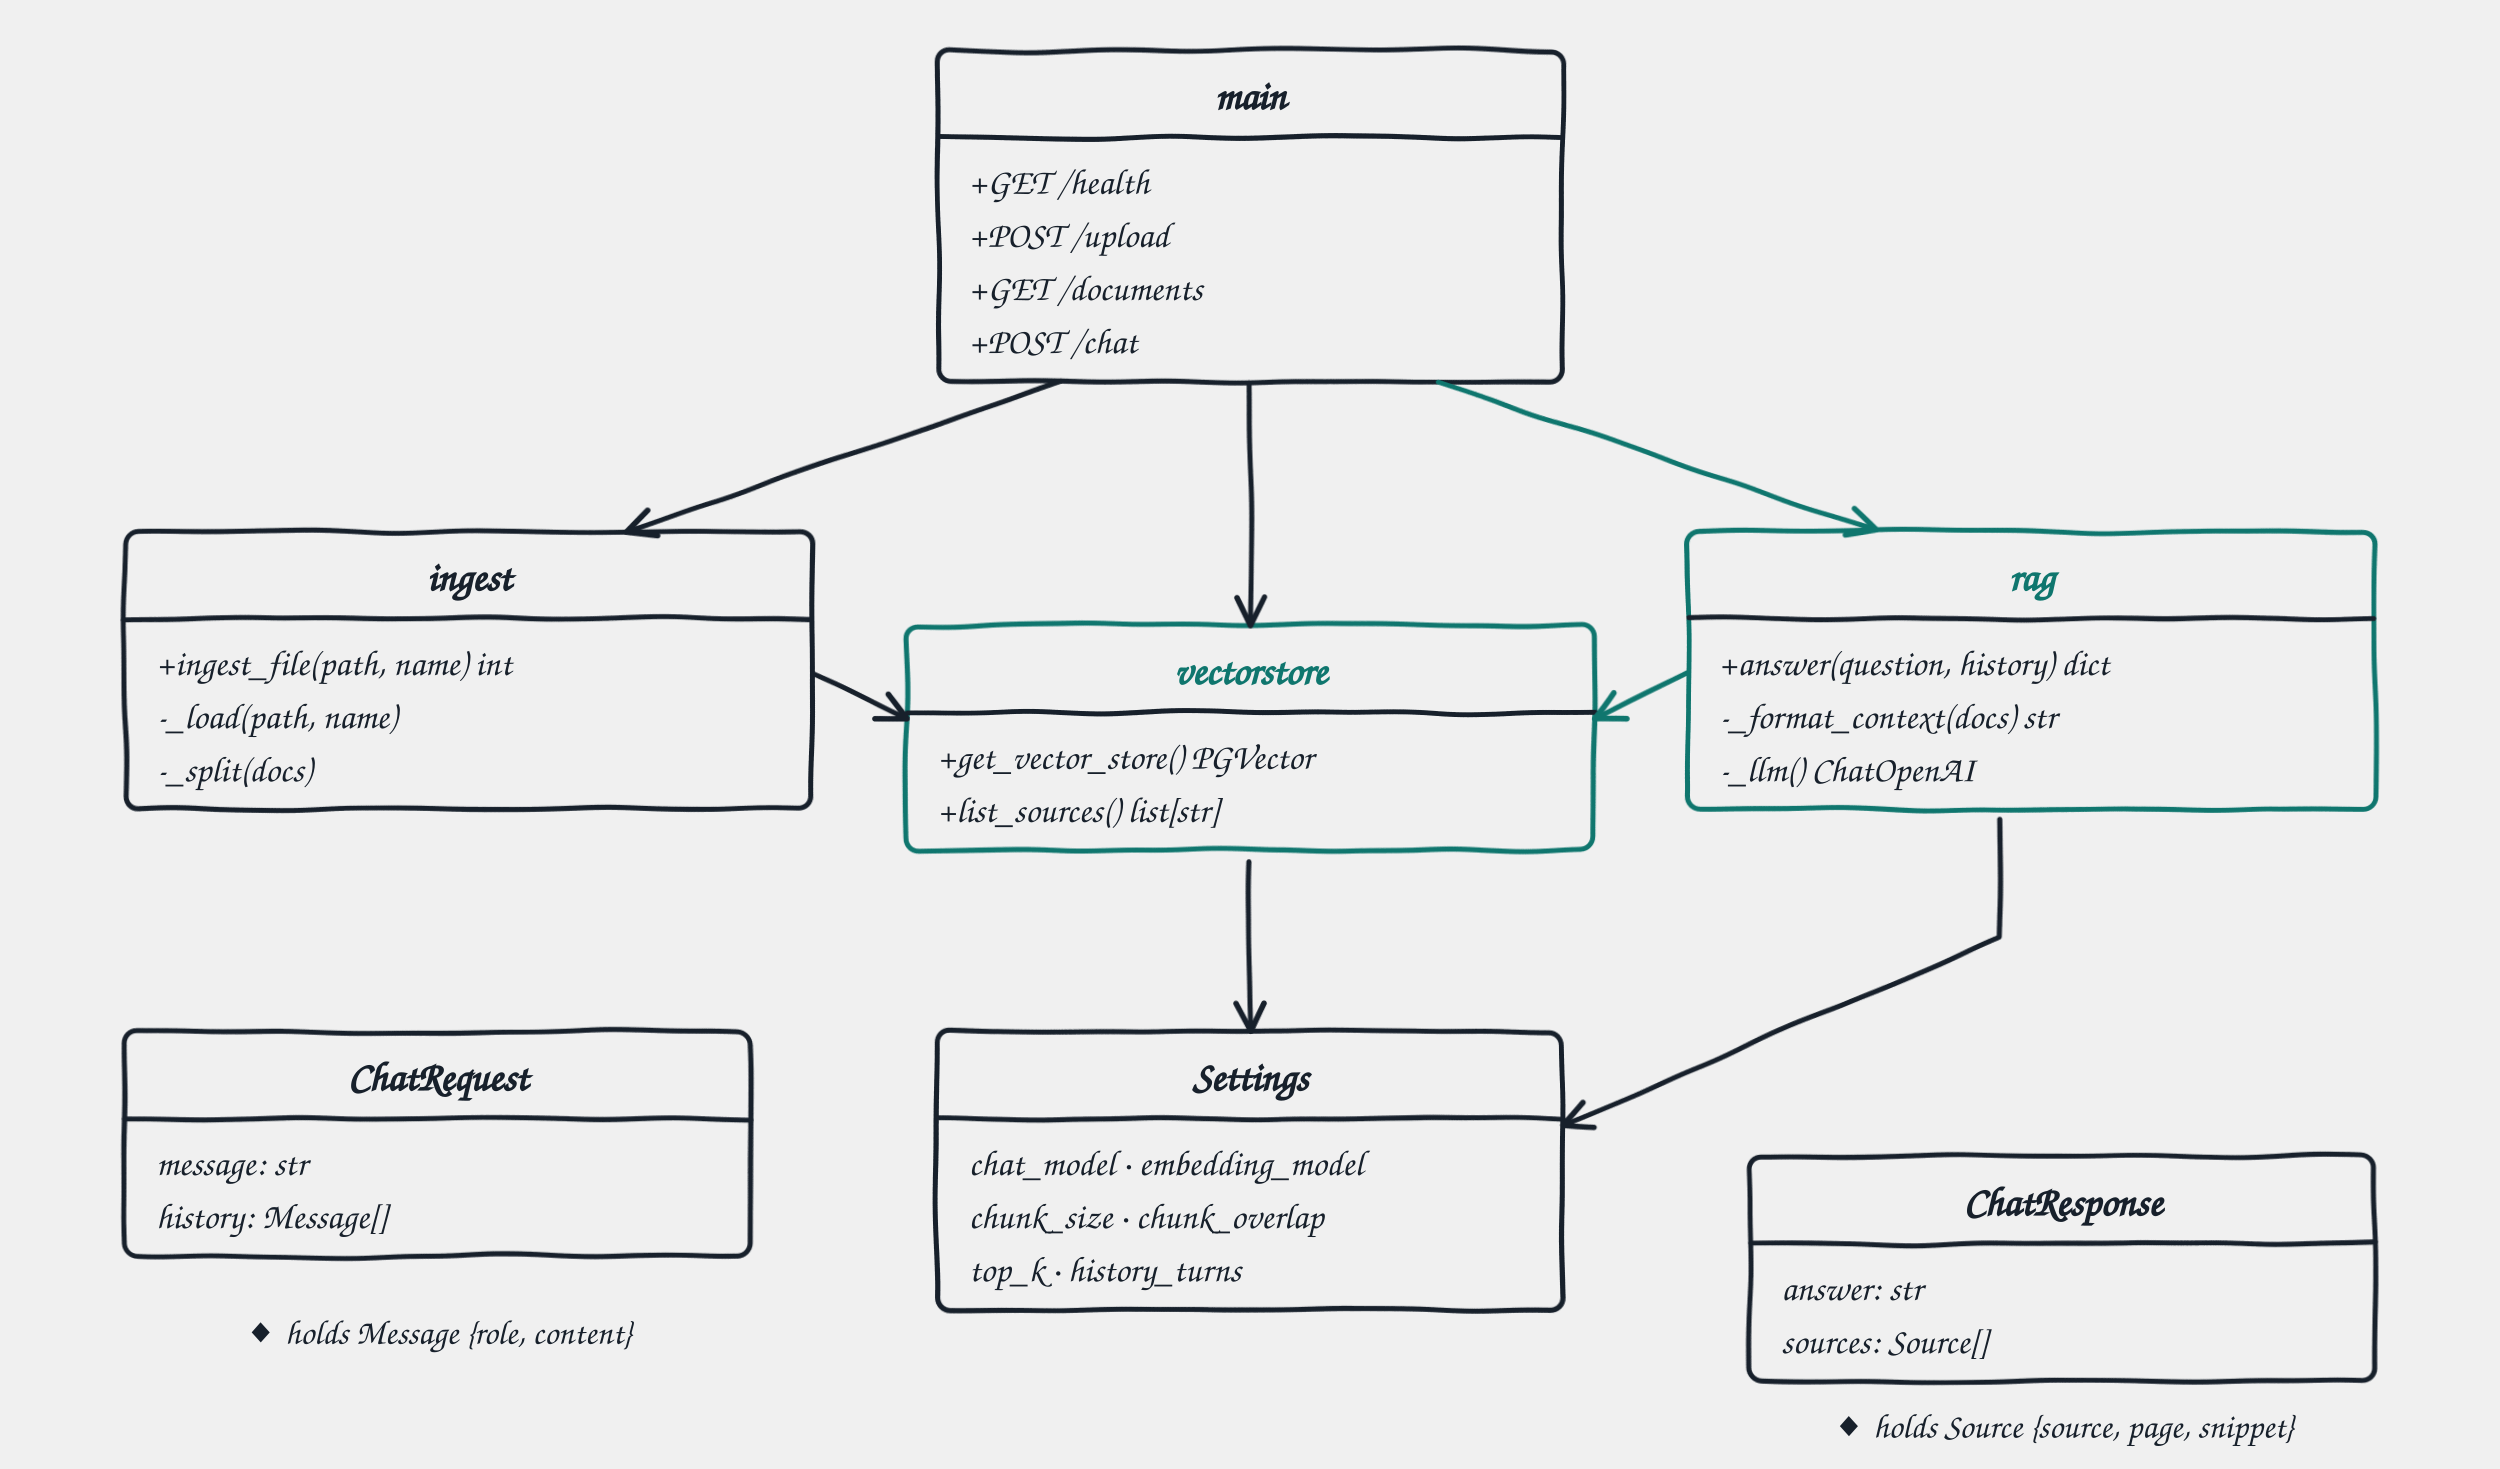
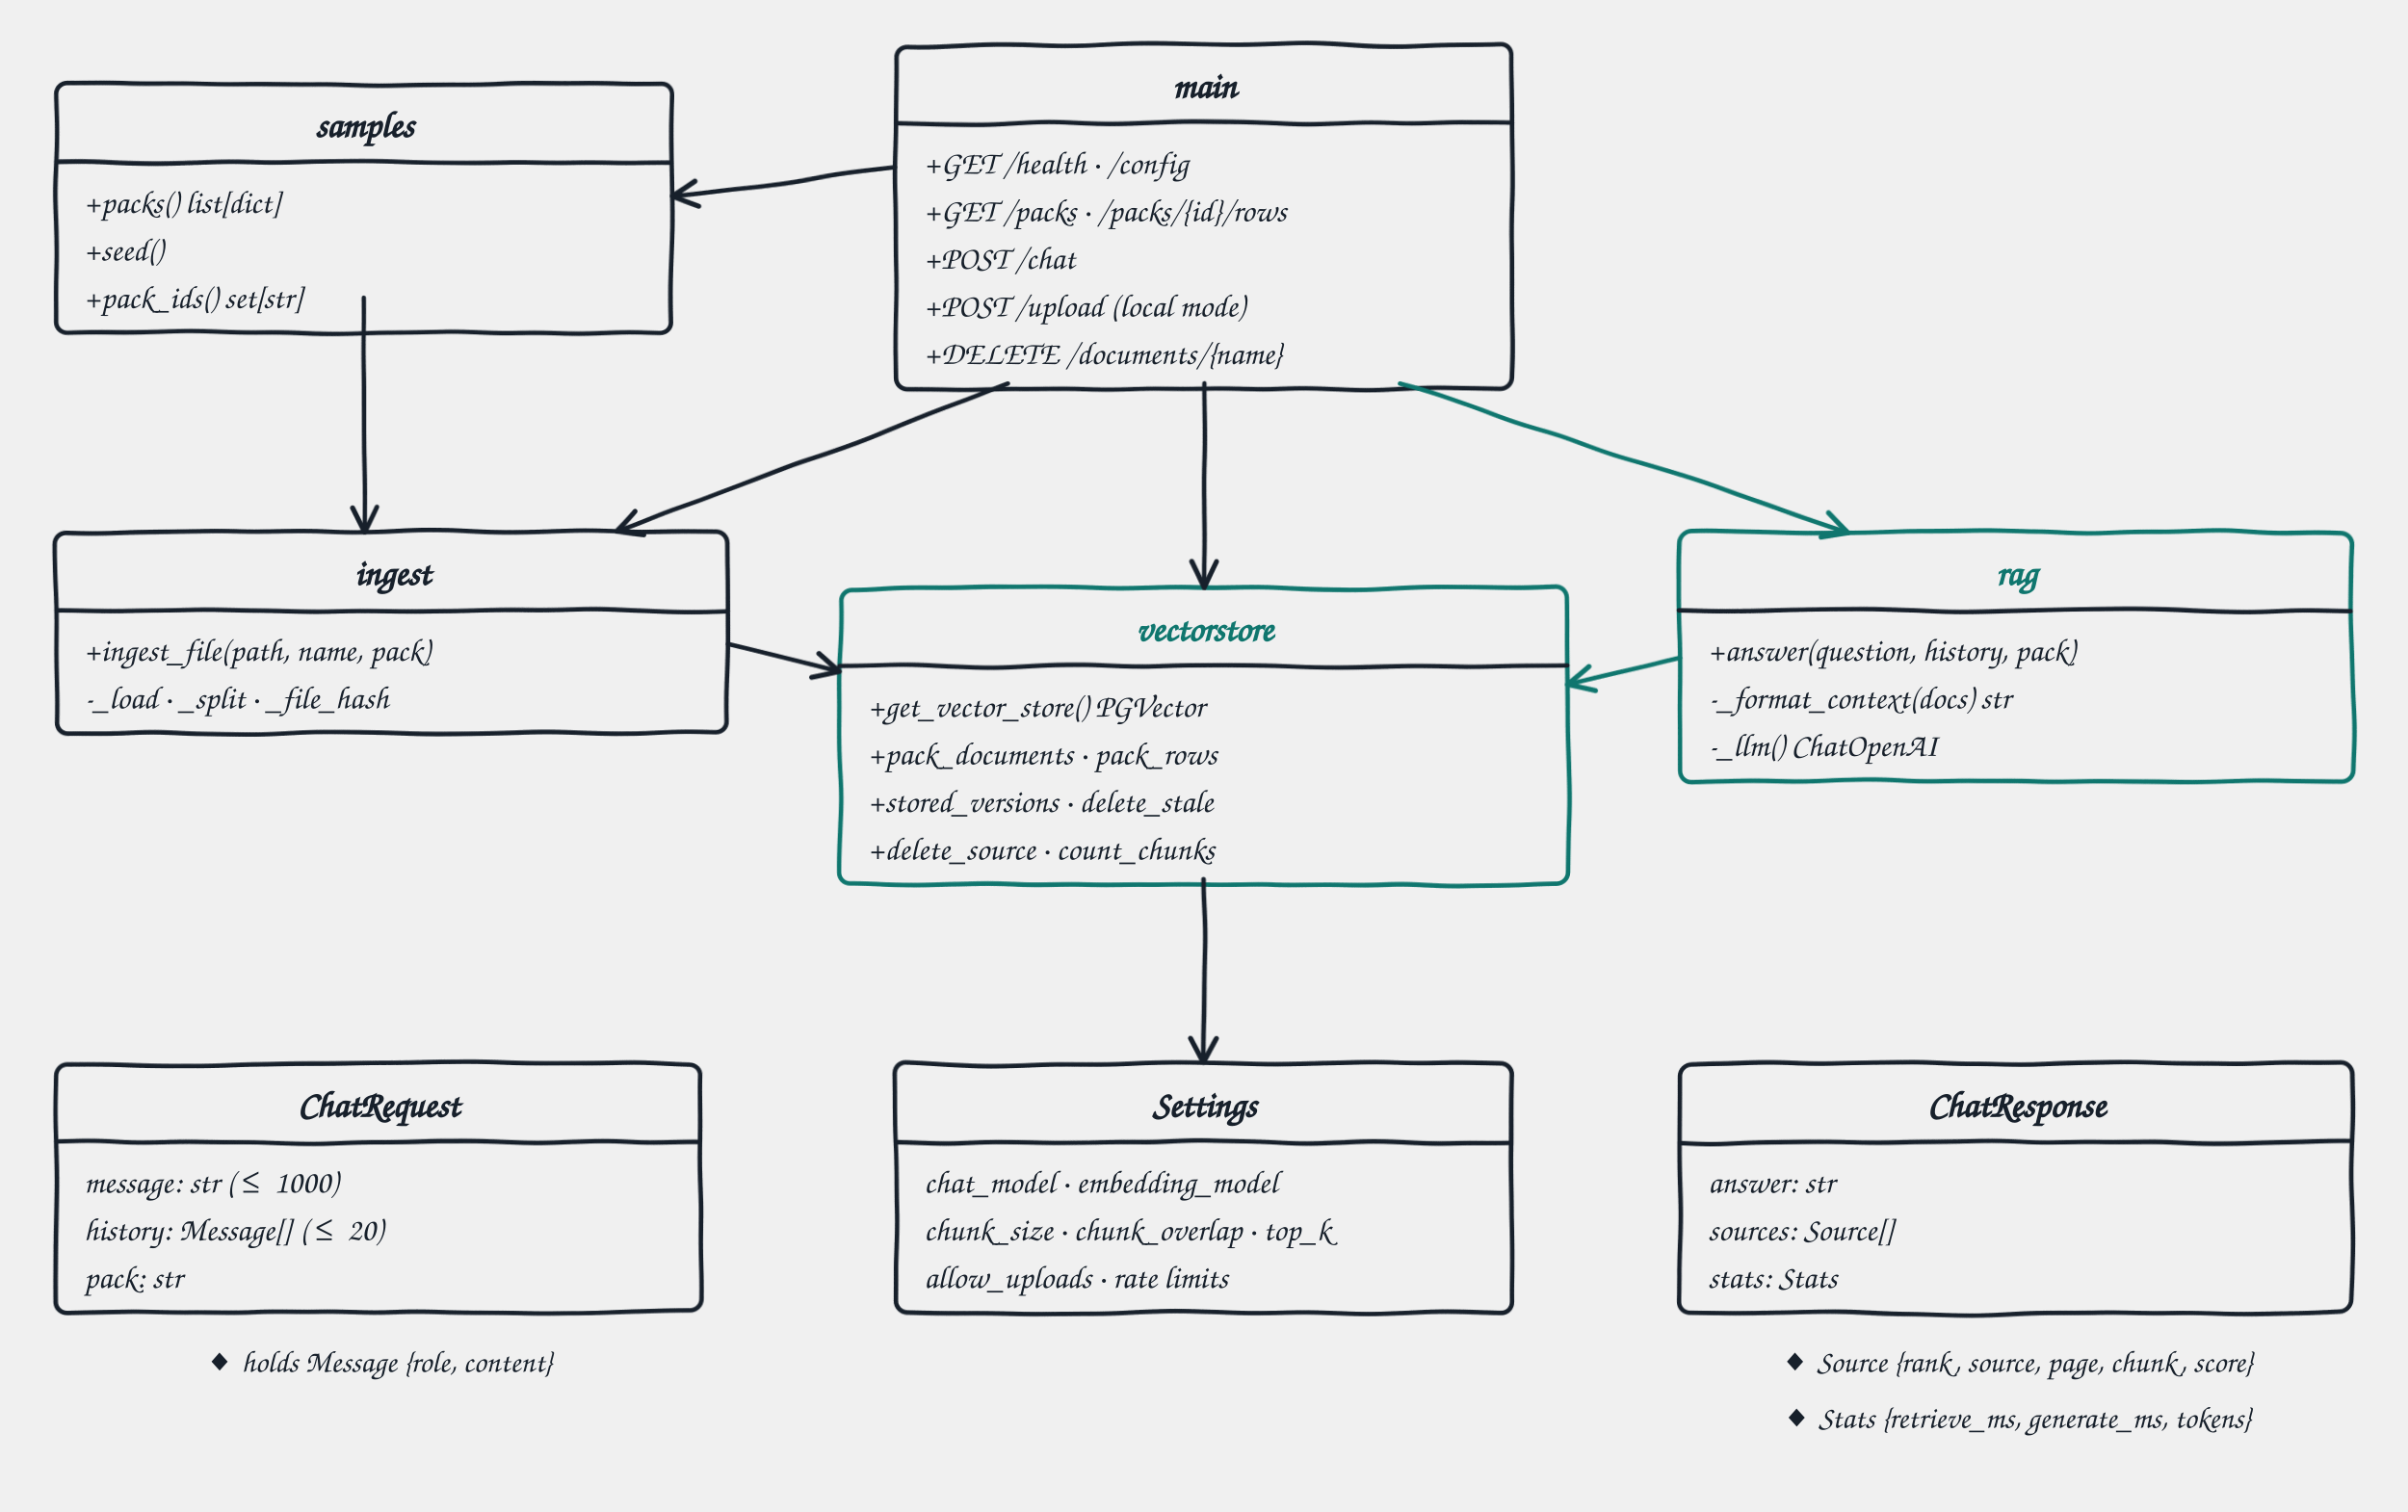
- <svg xmlns="http://www.w3.org/2000/svg" viewBox="0 0 800 470" role="img" aria-label="Class diagram: main.py depends on ingest, rag and vectorstore; ingest and rag both use vectorstore, which reads Settings; ChatRequest holds Messages and ChatResponse holds Sources." class="sketch" font-family="Kalam, 'Segoe Print', 'Comic Sans MS', cursive" font-size="13" fill="none" stroke="currentColor" stroke-width="1.6" stroke-linecap="round" stroke-linejoin="round">
+ <svg xmlns="http://www.w3.org/2000/svg" viewBox="0 0 860 540" role="img" aria-label="Class diagram: main.py depends on samples, ingest, rag and vectorstore; samples seeds packs through ingest; ingest and rag both use vectorstore, which reads Settings; ChatRequest holds Messages and ChatResponse holds Sources and Stats." class="sketch" font-family="Kalam, 'Segoe Print', 'Comic Sans MS', cursive" font-size="13" fill="none" stroke="currentColor" stroke-width="1.6" stroke-linecap="round" stroke-linejoin="round">
  <style>/* standalone viewing only — stripped when the figure is inlined into a page */
svg{color:#17202b} .sk-bg{fill:#ffffff} .sk-fill{fill:#e3f2ef} .sk-accent{stroke:#0f766e} text.sk-accent{fill:#0f766e;stroke:none}
@media (prefers-color-scheme:dark){svg{color:#e4e9ef} .sk-bg{fill:#161d25} .sk-fill{fill:#15302d} .sk-accent{stroke:#4fd1c0} text.sk-accent{fill:#4fd1c0}}
</style>
  <defs>
    <filter id="rough" x="-3%" y="-3%" width="106%" height="106%">
      <feTurbulence type="fractalNoise" baseFrequency="0.022" numOctaves="2" seed="10" result="n" />
      <feDisplacementMap in="SourceGraphic" in2="n" scale="2.6" xChannelSelector="R" yChannelSelector="G" />
    </filter>
    <marker id="arrow" viewBox="0 0 10 10" refX="8.5" refY="5" markerWidth="8" markerHeight="8" orient="auto-start-reverse">
      <path d="M1.5 1.5 L8.5 5 L1.5 8.5" fill="none" stroke="currentColor" stroke-width="1.4" />
    </marker>
    <marker id="arrow-accent" viewBox="0 0 10 10" refX="8.5" refY="5" markerWidth="8" markerHeight="8" orient="auto-start-reverse">
      <path class="sk-accent" d="M1.5 1.5 L8.5 5 L1.5 8.5" fill="none" stroke="currentColor" stroke-width="1.4" />
    </marker>
  </defs>
  <g filter="url(#rough)">
-     <rect x="300" y="16" width="200" height="106" rx="4" />
-     <path d="M300 44 H500" />
-     <rect x="40" y="170" width="220" height="89" rx="4" />
-     <path d="M40 198 H260" />
-     <rect x="540" y="170" width="220" height="89" rx="4" class="sk-accent" />
-     <path d="M540 198 H760" />
-     <rect x="290" y="200" width="220" height="72" rx="4" class="sk-accent" />
-     <path d="M290 228 H510" />
-     <rect x="300" y="330" width="200" height="89" rx="4" />
-     <path d="M300 358 H500" />
-     <path d="M340 122 L200 170" marker-end="url(#arrow)" />
-     <path d="M460 122 L600 170" class="sk-accent" marker-end="url(#arrow-accent)" />
-     <path d="M400 122 L400 200" marker-end="url(#arrow)" />
-     <path d="M260 215 L290 230" marker-end="url(#arrow)" />
-     <path d="M540 215 L510 230" class="sk-accent" marker-end="url(#arrow-accent)" />
-     <path d="M400 276 L400 330" marker-end="url(#arrow)" />
-     <path d="M640 262 L640 300 L500 360" marker-end="url(#arrow)" />
-     <rect x="40" y="330" width="200" height="72" rx="4" />
-     <path d="M40 358 H240" />
-     <rect x="560" y="370" width="200" height="72" rx="4" />
-     <path d="M560 398 H760" />
+     <rect x="320" y="16" width="220" height="123" rx="4" />
+     <path d="M320 44 H540" />
+     <rect x="20" y="30" width="220" height="89" rx="4" />
+     <path d="M20 58 H240" />
+     <rect x="20" y="190" width="240" height="72" rx="4" />
+     <path d="M20 218 H260" />
+     <rect x="600" y="190" width="240" height="89" rx="4" class="sk-accent" />
+     <path d="M600 218 H840" />
+     <rect x="300" y="210" width="260" height="106" rx="4" class="sk-accent" />
+     <path d="M300 238 H560" />
+     <rect x="320" y="380" width="220" height="89" rx="4" />
+     <path d="M320 408 H540" />
+     <path d="M320 60 L240 70" marker-end="url(#arrow)" />
+     <path d="M130 106 L130 190" marker-end="url(#arrow)" />
+     <path d="M360 137 L220 190" marker-end="url(#arrow)" />
+     <path d="M500 137 L660 190" class="sk-accent" marker-end="url(#arrow-accent)" />
+     <path d="M430 137 L430 210" marker-end="url(#arrow)" />
+     <path d="M260 230 L300 240" marker-end="url(#arrow)" />
+     <path d="M600 235 L560 245" class="sk-accent" marker-end="url(#arrow-accent)" />
+     <path d="M430 314 L430 380" marker-end="url(#arrow)" />
+     <rect x="20" y="380" width="230" height="89" rx="4" />
+     <path d="M20 408 H250" />
+     <rect x="600" y="380" width="240" height="89" rx="4" />
+     <path d="M600 408 H840" />
  </g>
  <g fill="currentColor" stroke="none">
-     <text x="400.0" y="35" text-anchor="middle" font-weight="700">main</text>
-     <text x="310" y="62" text-anchor="start" font-size="11.5">+GET /health</text>
-     <text x="310" y="79" text-anchor="start" font-size="11.5">+POST /upload</text>
-     <text x="310" y="96" text-anchor="start" font-size="11.5">+GET /documents</text>
-     <text x="310" y="113" text-anchor="start" font-size="11.5">+POST /chat</text>
-     <text x="150.0" y="189" text-anchor="middle" font-weight="700">ingest</text>
-     <text x="50" y="216" text-anchor="start" font-size="11.5">+ingest_file(path, name) int</text>
-     <text x="50" y="233" text-anchor="start" font-size="11.5">-_load(path, name)</text>
-     <text x="50" y="250" text-anchor="start" font-size="11.5">-_split(docs)</text>
-     <text x="650.0" y="189" text-anchor="middle" class="sk-accent" font-weight="700">rag</text>
-     <text x="550" y="216" text-anchor="start" font-size="11.5">+answer(question, history) dict</text>
-     <text x="550" y="233" text-anchor="start" font-size="11.5">-_format_context(docs) str</text>
-     <text x="550" y="250" text-anchor="start" font-size="11.5">-_llm() ChatOpenAI</text>
-     <text x="400.0" y="219" text-anchor="middle" class="sk-accent" font-weight="700">vectorstore</text>
-     <text x="300" y="246" text-anchor="start" font-size="11.5">+get_vector_store() PGVector</text>
-     <text x="300" y="263" text-anchor="start" font-size="11.5">+list_sources() list[str]</text>
-     <text x="400.0" y="349" text-anchor="middle" font-weight="700">Settings</text>
-     <text x="310" y="376" text-anchor="start" font-size="11.5">chat_model · embedding_model</text>
-     <text x="310" y="393" text-anchor="start" font-size="11.5">chunk_size · chunk_overlap</text>
-     <text x="310" y="410" text-anchor="start" font-size="11.5">top_k · history_turns</text>
-     <text x="140.0" y="349" text-anchor="middle" font-weight="700">ChatRequest</text>
-     <text x="50" y="376" text-anchor="start" font-size="11.5">message: str</text>
-     <text x="50" y="393" text-anchor="start" font-size="11.5">history: Message[]</text>
-     <text x="660.0" y="389" text-anchor="middle" font-weight="700">ChatResponse</text>
-     <text x="570" y="416" text-anchor="start" font-size="11.5">answer: str</text>
-     <text x="570" y="433" text-anchor="start" font-size="11.5">sources: Source[]</text>
-     <text x="140" y="430" text-anchor="middle" font-size="11">◆ holds Message {role, content}</text>
-     <text x="660" y="460" text-anchor="middle" font-size="11">◆ holds Source {source, page, snippet}</text>
+     <text x="430.0" y="35" text-anchor="middle" font-weight="700">main</text>
+     <text x="330" y="62" text-anchor="start" font-size="11.5">+GET /health · /config</text>
+     <text x="330" y="79" text-anchor="start" font-size="11.5">+GET /packs · /packs/{id}/rows</text>
+     <text x="330" y="96" text-anchor="start" font-size="11.5">+POST /chat</text>
+     <text x="330" y="113" text-anchor="start" font-size="11.5">+POST /upload (local mode)</text>
+     <text x="330" y="130" text-anchor="start" font-size="11.5">+DELETE /documents/{name}</text>
+     <text x="130.0" y="49" text-anchor="middle" font-weight="700">samples</text>
+     <text x="30" y="76" text-anchor="start" font-size="11.5">+packs() list[dict]</text>
+     <text x="30" y="93" text-anchor="start" font-size="11.5">+seed()</text>
+     <text x="30" y="110" text-anchor="start" font-size="11.5">+pack_ids() set[str]</text>
+     <text x="140.0" y="209" text-anchor="middle" font-weight="700">ingest</text>
+     <text x="30" y="236" text-anchor="start" font-size="11.5">+ingest_file(path, name, pack)</text>
+     <text x="30" y="253" text-anchor="start" font-size="11.5">-_load · _split · _file_hash</text>
+     <text x="720.0" y="209" text-anchor="middle" class="sk-accent" font-weight="700">rag</text>
+     <text x="610" y="236" text-anchor="start" font-size="11.5">+answer(question, history, pack)</text>
+     <text x="610" y="253" text-anchor="start" font-size="11.5">-_format_context(docs) str</text>
+     <text x="610" y="270" text-anchor="start" font-size="11.5">-_llm() ChatOpenAI</text>
+     <text x="430.0" y="229" text-anchor="middle" class="sk-accent" font-weight="700">vectorstore</text>
+     <text x="310" y="256" text-anchor="start" font-size="11.5">+get_vector_store() PGVector</text>
+     <text x="310" y="273" text-anchor="start" font-size="11.5">+pack_documents · pack_rows</text>
+     <text x="310" y="290" text-anchor="start" font-size="11.5">+stored_versions · delete_stale</text>
+     <text x="310" y="307" text-anchor="start" font-size="11.5">+delete_source · count_chunks</text>
+     <text x="430.0" y="399" text-anchor="middle" font-weight="700">Settings</text>
+     <text x="330" y="426" text-anchor="start" font-size="11.5">chat_model · embedding_model</text>
+     <text x="330" y="443" text-anchor="start" font-size="11.5">chunk_size · chunk_overlap · top_k</text>
+     <text x="330" y="460" text-anchor="start" font-size="11.5">allow_uploads · rate limits</text>
+     <text x="135.0" y="399" text-anchor="middle" font-weight="700">ChatRequest</text>
+     <text x="30" y="426" text-anchor="start" font-size="11.5">message: str (≤ 1000)</text>
+     <text x="30" y="443" text-anchor="start" font-size="11.5">history: Message[] (≤ 20)</text>
+     <text x="30" y="460" text-anchor="start" font-size="11.5">pack: str</text>
+     <text x="720.0" y="399" text-anchor="middle" font-weight="700">ChatResponse</text>
+     <text x="610" y="426" text-anchor="start" font-size="11.5">answer: str</text>
+     <text x="610" y="443" text-anchor="start" font-size="11.5">sources: Source[]</text>
+     <text x="610" y="460" text-anchor="start" font-size="11.5">stats: Stats</text>
+     <text x="135" y="490" text-anchor="middle" font-size="11">◆ holds Message {role, content}</text>
+     <text x="720" y="490" text-anchor="middle" font-size="11">◆ Source {rank, source, page, chunk, score}</text>
+     <text x="720" y="510" text-anchor="middle" font-size="11">◆ Stats {retrieve_ms, generate_ms, tokens}</text>
  </g>
</svg>
